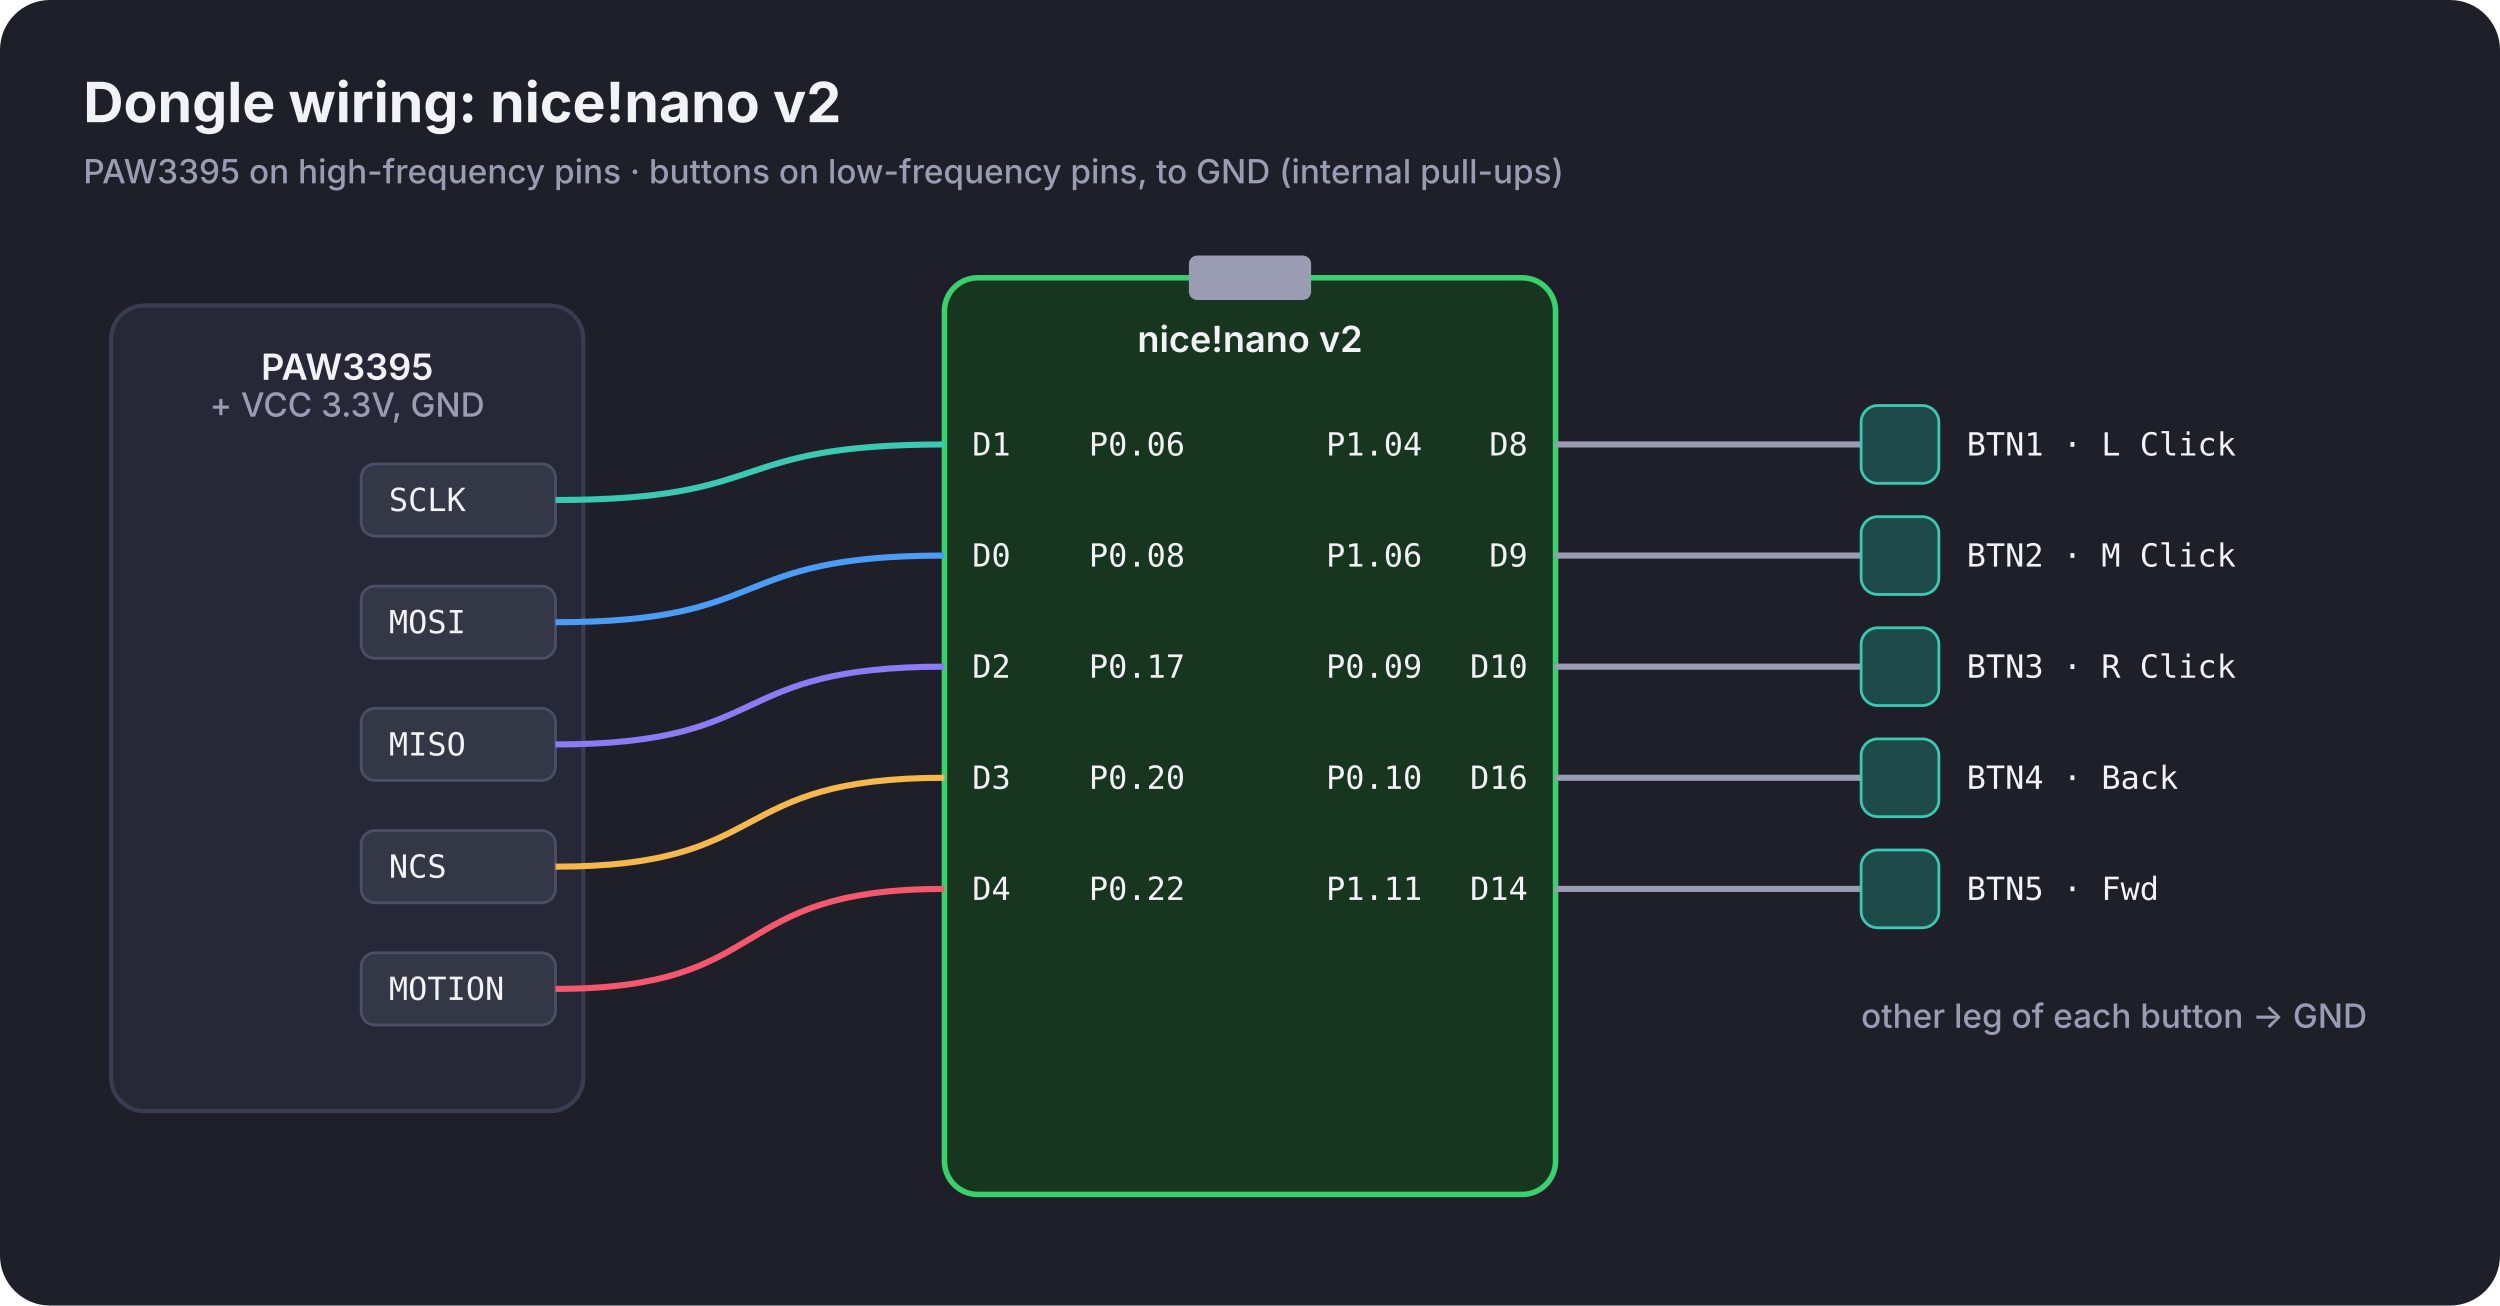
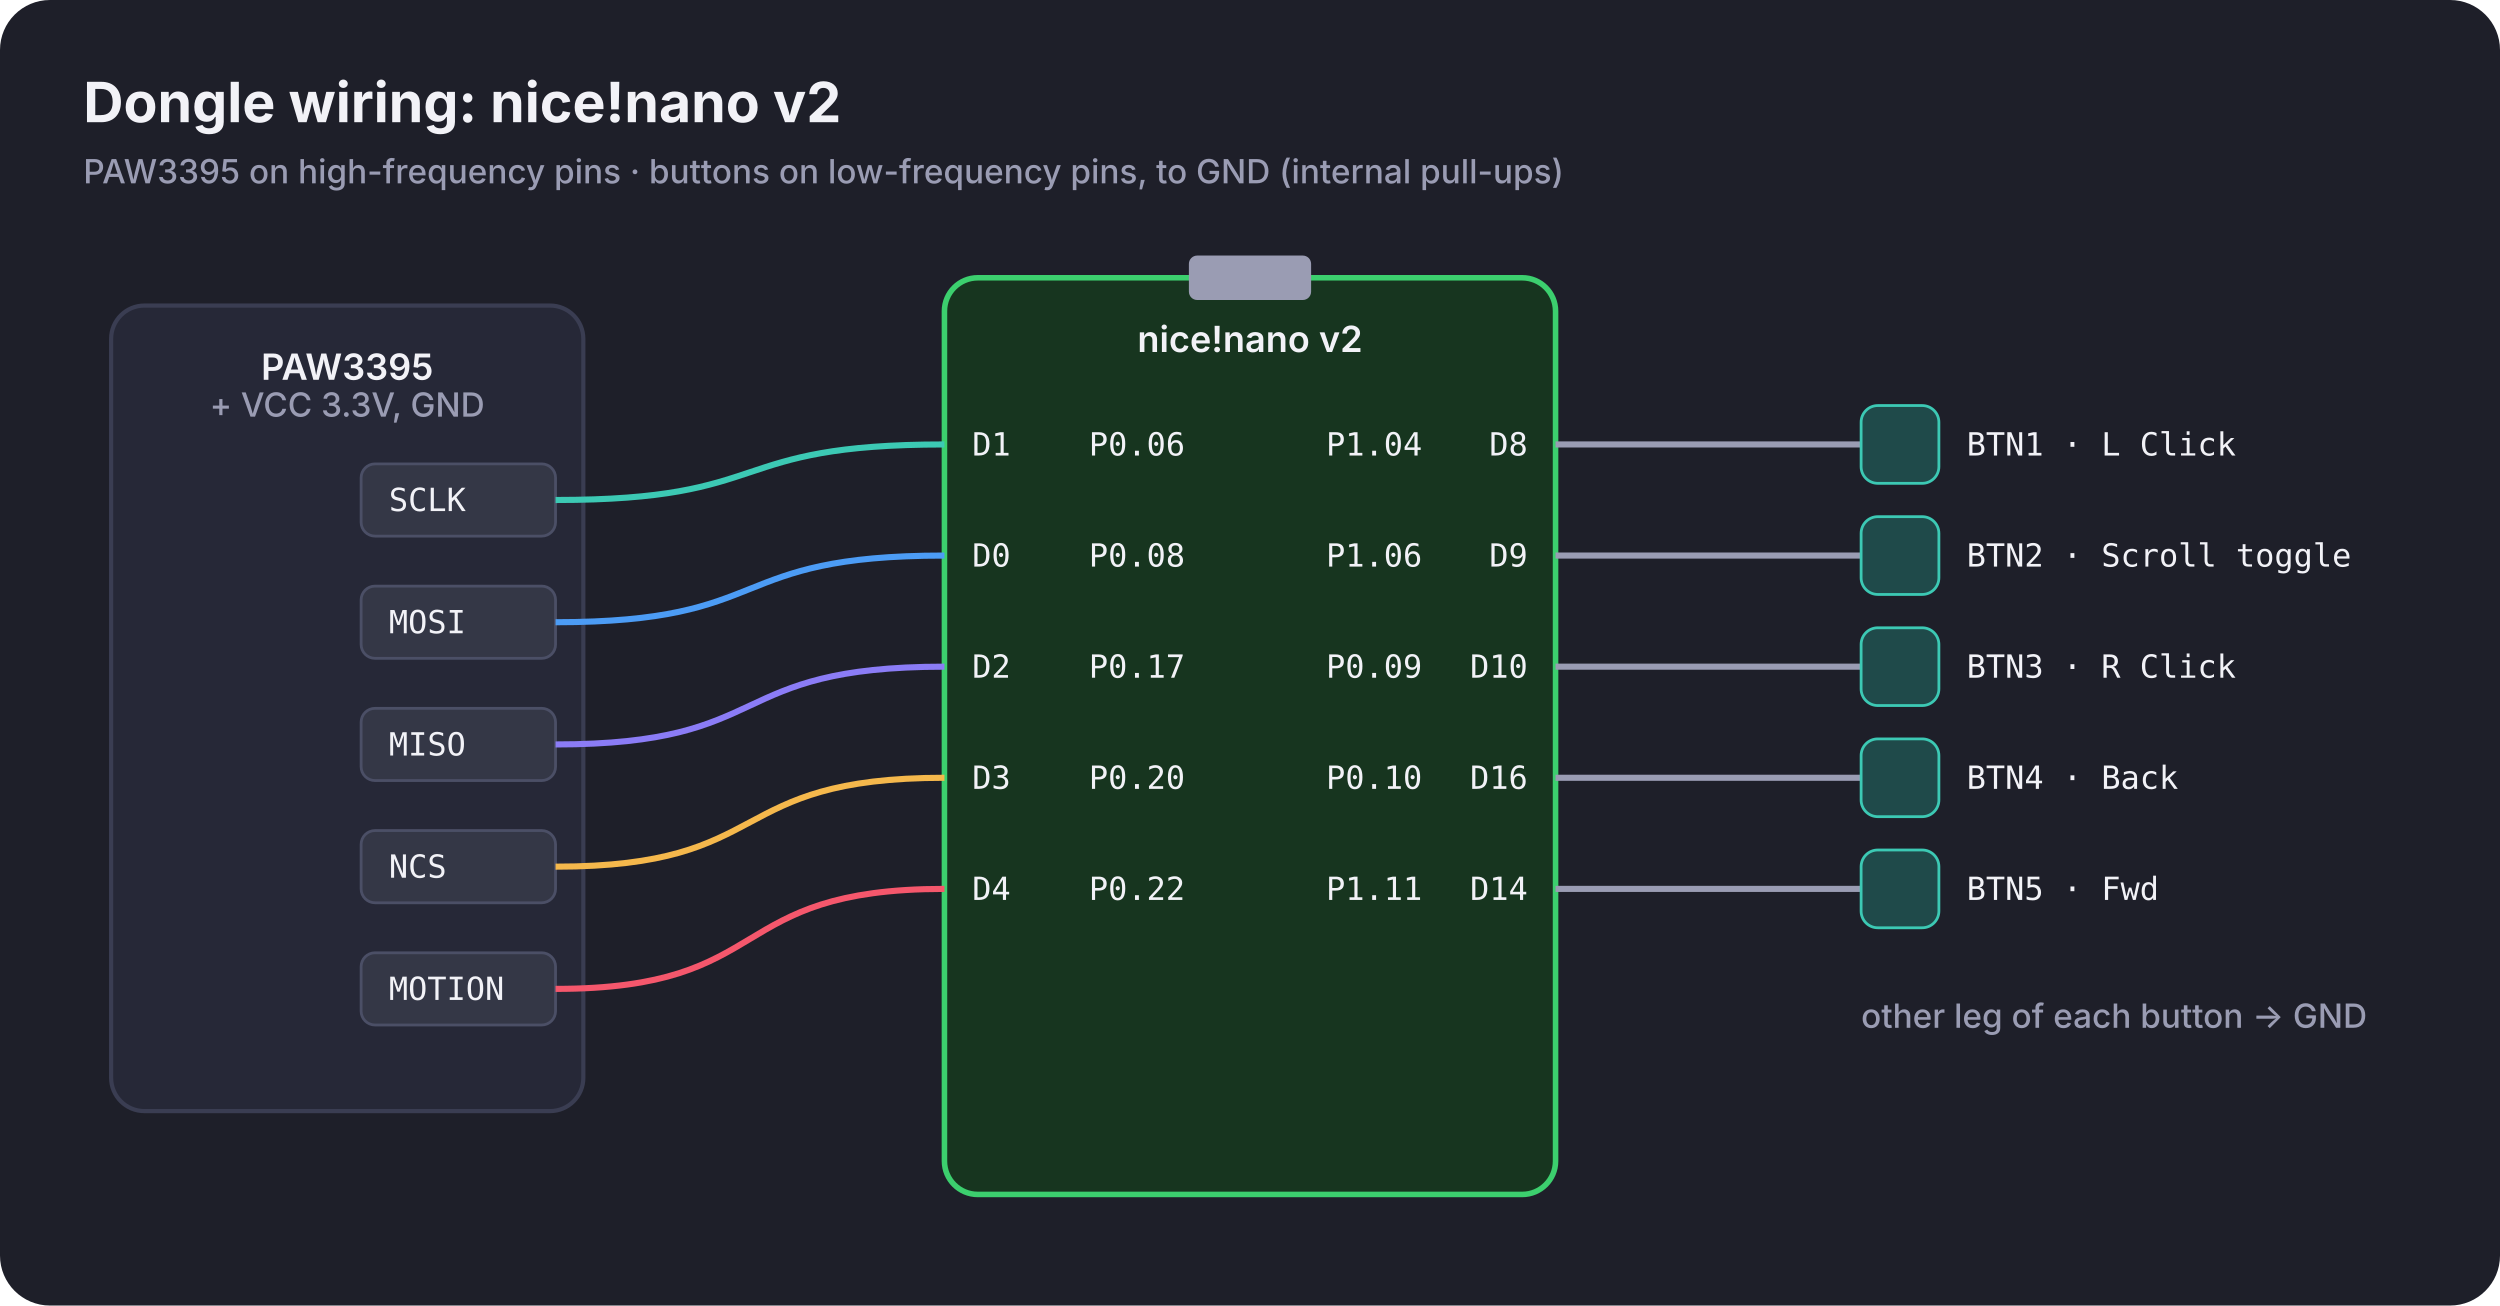
<svg xmlns="http://www.w3.org/2000/svg" width="900" height="470" viewBox="0 0 900 470">
  <style>
  .bg { fill: #1e1f29; }
  .half { fill: #262837; stroke: #3a3d52; stroke-width: 1.5; }
  .key { fill: #343746; stroke: #4b4f66; stroke-width: 1; }
  .lbl { fill: #f2f2f7; font: 600 13px 'Inter','Segoe UI',Helvetica,Arial,sans-serif; text-anchor: middle; dominant-baseline: central; }
  .small { font-size: 10.5px; }
  .title { fill: #f2f2f7; font: 700 20px 'Inter','Segoe UI',Helvetica,Arial,sans-serif; }
  .sub { fill: #9a9cb3; font: 500 12px 'Inter','Segoe UI',Helvetica,Arial,sans-serif; }
  .kind-layer { fill: #3b3363; stroke: #8b7cf6; }
+   .kind-toggle { fill: #4a2a55; stroke: #e07cf6; }
  .kind-mouse { fill: #1f4a4a; stroke: #3cc9b4; }
  .kind-bt { fill: #1f3a5c; stroke: #4c9cf5; }
  .kind-danger { fill: #5c1f2a; stroke: #f5576c; }
  .kind-macro { fill: #4d3d1d; stroke: #f5b84c; }
  .kind-trans { fill: #2a2c3a; stroke: #3a3d52; stroke-dasharray: 3 3; }
  .sensor { fill: #15161e; stroke: #3cc9b4; stroke-width: 2; }
  .sensor-dot { fill: #3cc9b4; }
  .wire { fill: none; stroke-width: 2.2; }
  .pin { fill: #f2f2f7; font: 500 11.5px 'JetBrains Mono','Fira Code',Menlo,monospace; dominant-baseline: central; }
  .pinbox { fill: #343746; stroke: #4b4f66; }
  .board { fill: #17351f; stroke: #3ccf6e; stroke-width: 2; }
</style>
  <rect class="bg" width="100%" height="100%" rx="18" />
  <text class="title" x="30" y="44">Dongle wiring: nice!nano v2</text>
  <text class="sub" x="30" y="66">PAW3395 on high-frequency pins · buttons on low-frequency pins, to GND (internal pull-ups)</text>
  <rect class="board" x="340" y="100" width="220" height="330" rx="12" />
  <text class="lbl" x="450.0" y="122">nice!nano v2</text>
  <rect x="428.0" y="92" width="44" height="16" rx="3" fill="#9a9cb3" />
  <rect class="half" x="40" y="110" width="170" height="290" rx="12" />
  <text class="lbl" x="125" y="132">PAW3395</text>
  <text class="sub" x="125" y="150" text-anchor="middle">+ VCC 3.3V, GND</text>
  <rect class="pinbox" x="130" y="167" width="70" height="26" rx="5" />
  <text class="pin" x="140" y="180">SCLK</text>
  <path class="wire" stroke="#3cc9b4" d="M200,180 C280,180 260,160 340,160" />
  <text class="pin" x="350" y="160">D1</text>
  <text class="pin" x="392" y="160" fill="#9a9cb3">P0.06</text>
  <rect class="pinbox" x="130" y="211" width="70" height="26" rx="5" />
  <text class="pin" x="140" y="224">MOSI</text>
  <path class="wire" stroke="#4c9cf5" d="M200,224 C280,224 260,200 340,200" />
  <text class="pin" x="350" y="200">D0</text>
  <text class="pin" x="392" y="200" fill="#9a9cb3">P0.08</text>
  <rect class="pinbox" x="130" y="255" width="70" height="26" rx="5" />
  <text class="pin" x="140" y="268">MISO</text>
  <path class="wire" stroke="#8b7cf6" d="M200,268 C280,268 260,240 340,240" />
  <text class="pin" x="350" y="240">D2</text>
  <text class="pin" x="392" y="240" fill="#9a9cb3">P0.17</text>
  <rect class="pinbox" x="130" y="299" width="70" height="26" rx="5" />
  <text class="pin" x="140" y="312">NCS</text>
  <path class="wire" stroke="#f5b84c" d="M200,312 C280,312 260,280 340,280" />
  <text class="pin" x="350" y="280">D3</text>
  <text class="pin" x="392" y="280" fill="#9a9cb3">P0.20</text>
  <rect class="pinbox" x="130" y="343" width="70" height="26" rx="5" />
  <text class="pin" x="140" y="356">MOTION</text>
  <path class="wire" stroke="#f5576c" d="M200,356 C280,356 260,320 340,320" />
  <text class="pin" x="350" y="320">D4</text>
  <text class="pin" x="392" y="320" fill="#9a9cb3">P0.22</text>
  <text class="pin" x="550" y="160" text-anchor="end">D8</text>
  <text class="pin" x="512" y="160" text-anchor="end" fill="#9a9cb3">P1.04</text>
  <path class="wire" stroke="#9a9cb3" d="M560,160 L670,160" />
  <rect class="key kind-mouse" x="670" y="146" width="28" height="28" rx="6" />
  <text class="pin" x="708" y="160">BTN1 · L Click</text>
  <text class="pin" x="550" y="200" text-anchor="end">D9</text>
  <text class="pin" x="512" y="200" text-anchor="end" fill="#9a9cb3">P1.06</text>
  <path class="wire" stroke="#9a9cb3" d="M560,200 L670,200" />
  <rect class="key kind-mouse" x="670" y="186" width="28" height="28" rx="6" />
-   <text class="pin" x="708" y="200">BTN2 · M Click</text>
+   <text class="pin" x="708" y="200">BTN2 · Scroll toggle</text>
  <text class="pin" x="550" y="240" text-anchor="end">D10</text>
  <text class="pin" x="512" y="240" text-anchor="end" fill="#9a9cb3">P0.09</text>
  <path class="wire" stroke="#9a9cb3" d="M560,240 L670,240" />
  <rect class="key kind-mouse" x="670" y="226" width="28" height="28" rx="6" />
  <text class="pin" x="708" y="240">BTN3 · R Click</text>
  <text class="pin" x="550" y="280" text-anchor="end">D16</text>
  <text class="pin" x="512" y="280" text-anchor="end" fill="#9a9cb3">P0.10</text>
  <path class="wire" stroke="#9a9cb3" d="M560,280 L670,280" />
  <rect class="key kind-mouse" x="670" y="266" width="28" height="28" rx="6" />
  <text class="pin" x="708" y="280">BTN4 · Back</text>
  <text class="pin" x="550" y="320" text-anchor="end">D14</text>
  <text class="pin" x="512" y="320" text-anchor="end" fill="#9a9cb3">P1.11</text>
  <path class="wire" stroke="#9a9cb3" d="M560,320 L670,320" />
  <rect class="key kind-mouse" x="670" y="306" width="28" height="28" rx="6" />
  <text class="pin" x="708" y="320">BTN5 · Fwd</text>
  <text class="sub" x="670" y="370">other leg of each button → GND</text>
</svg>
